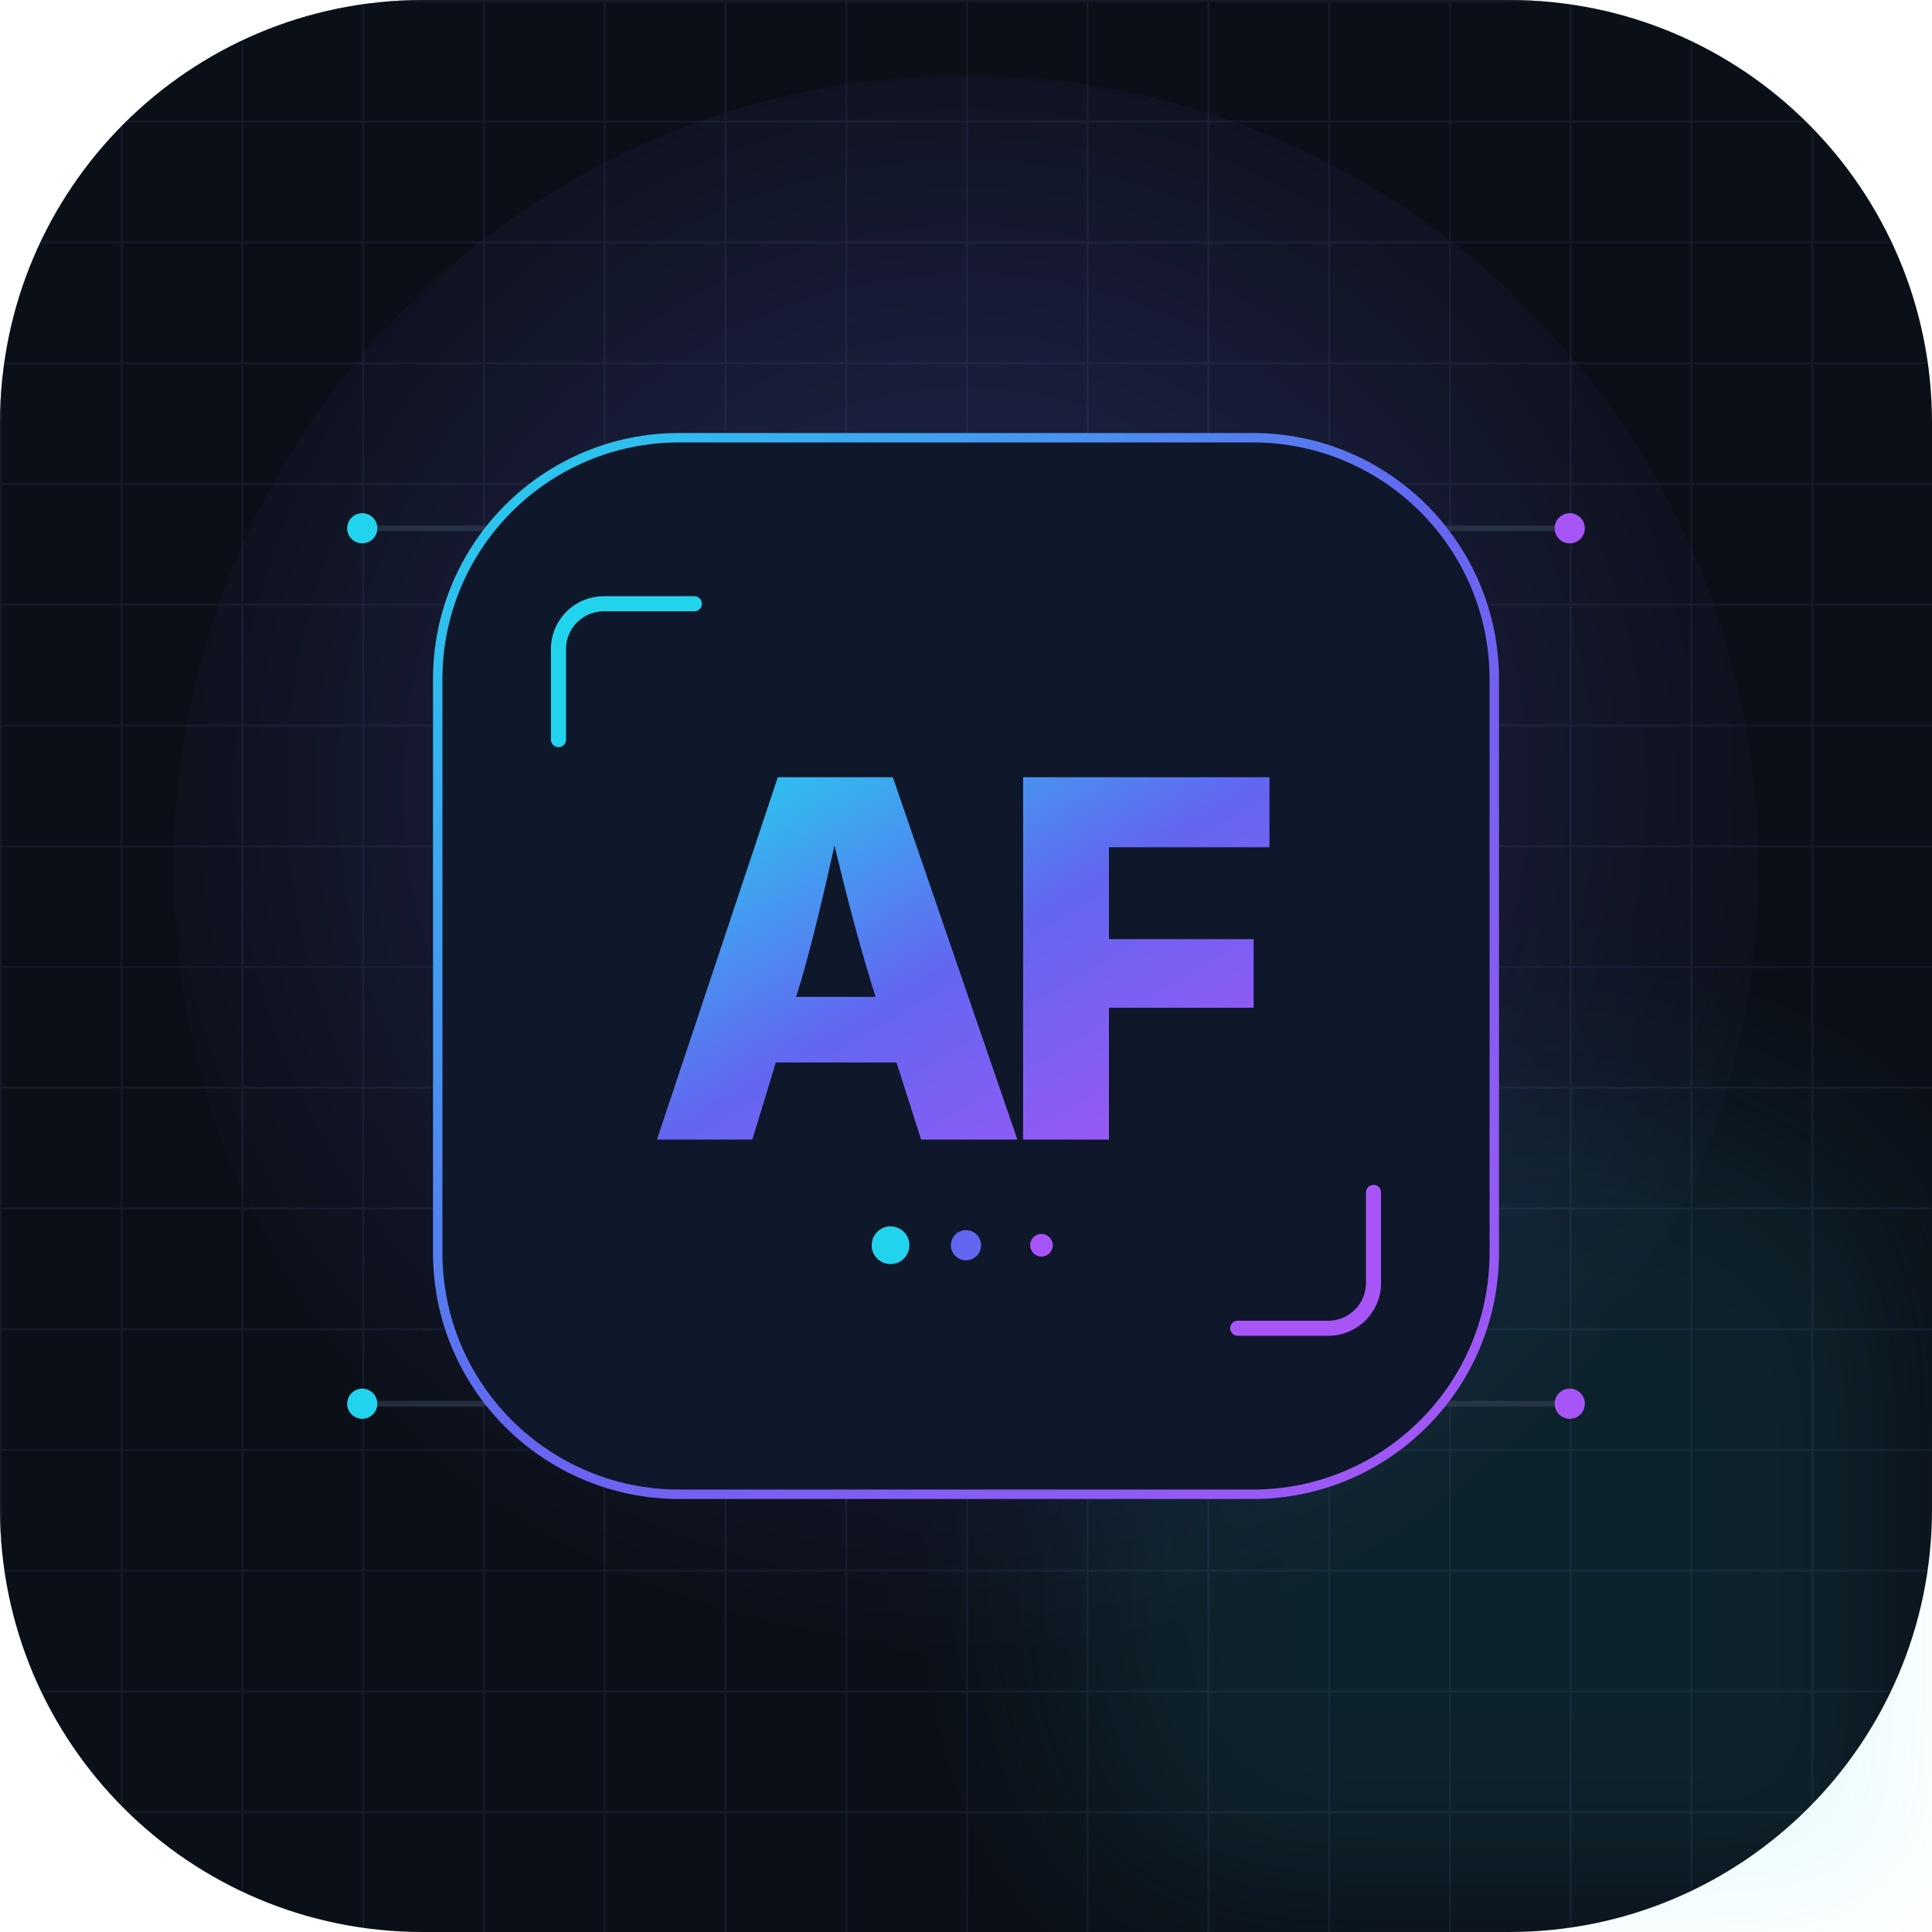
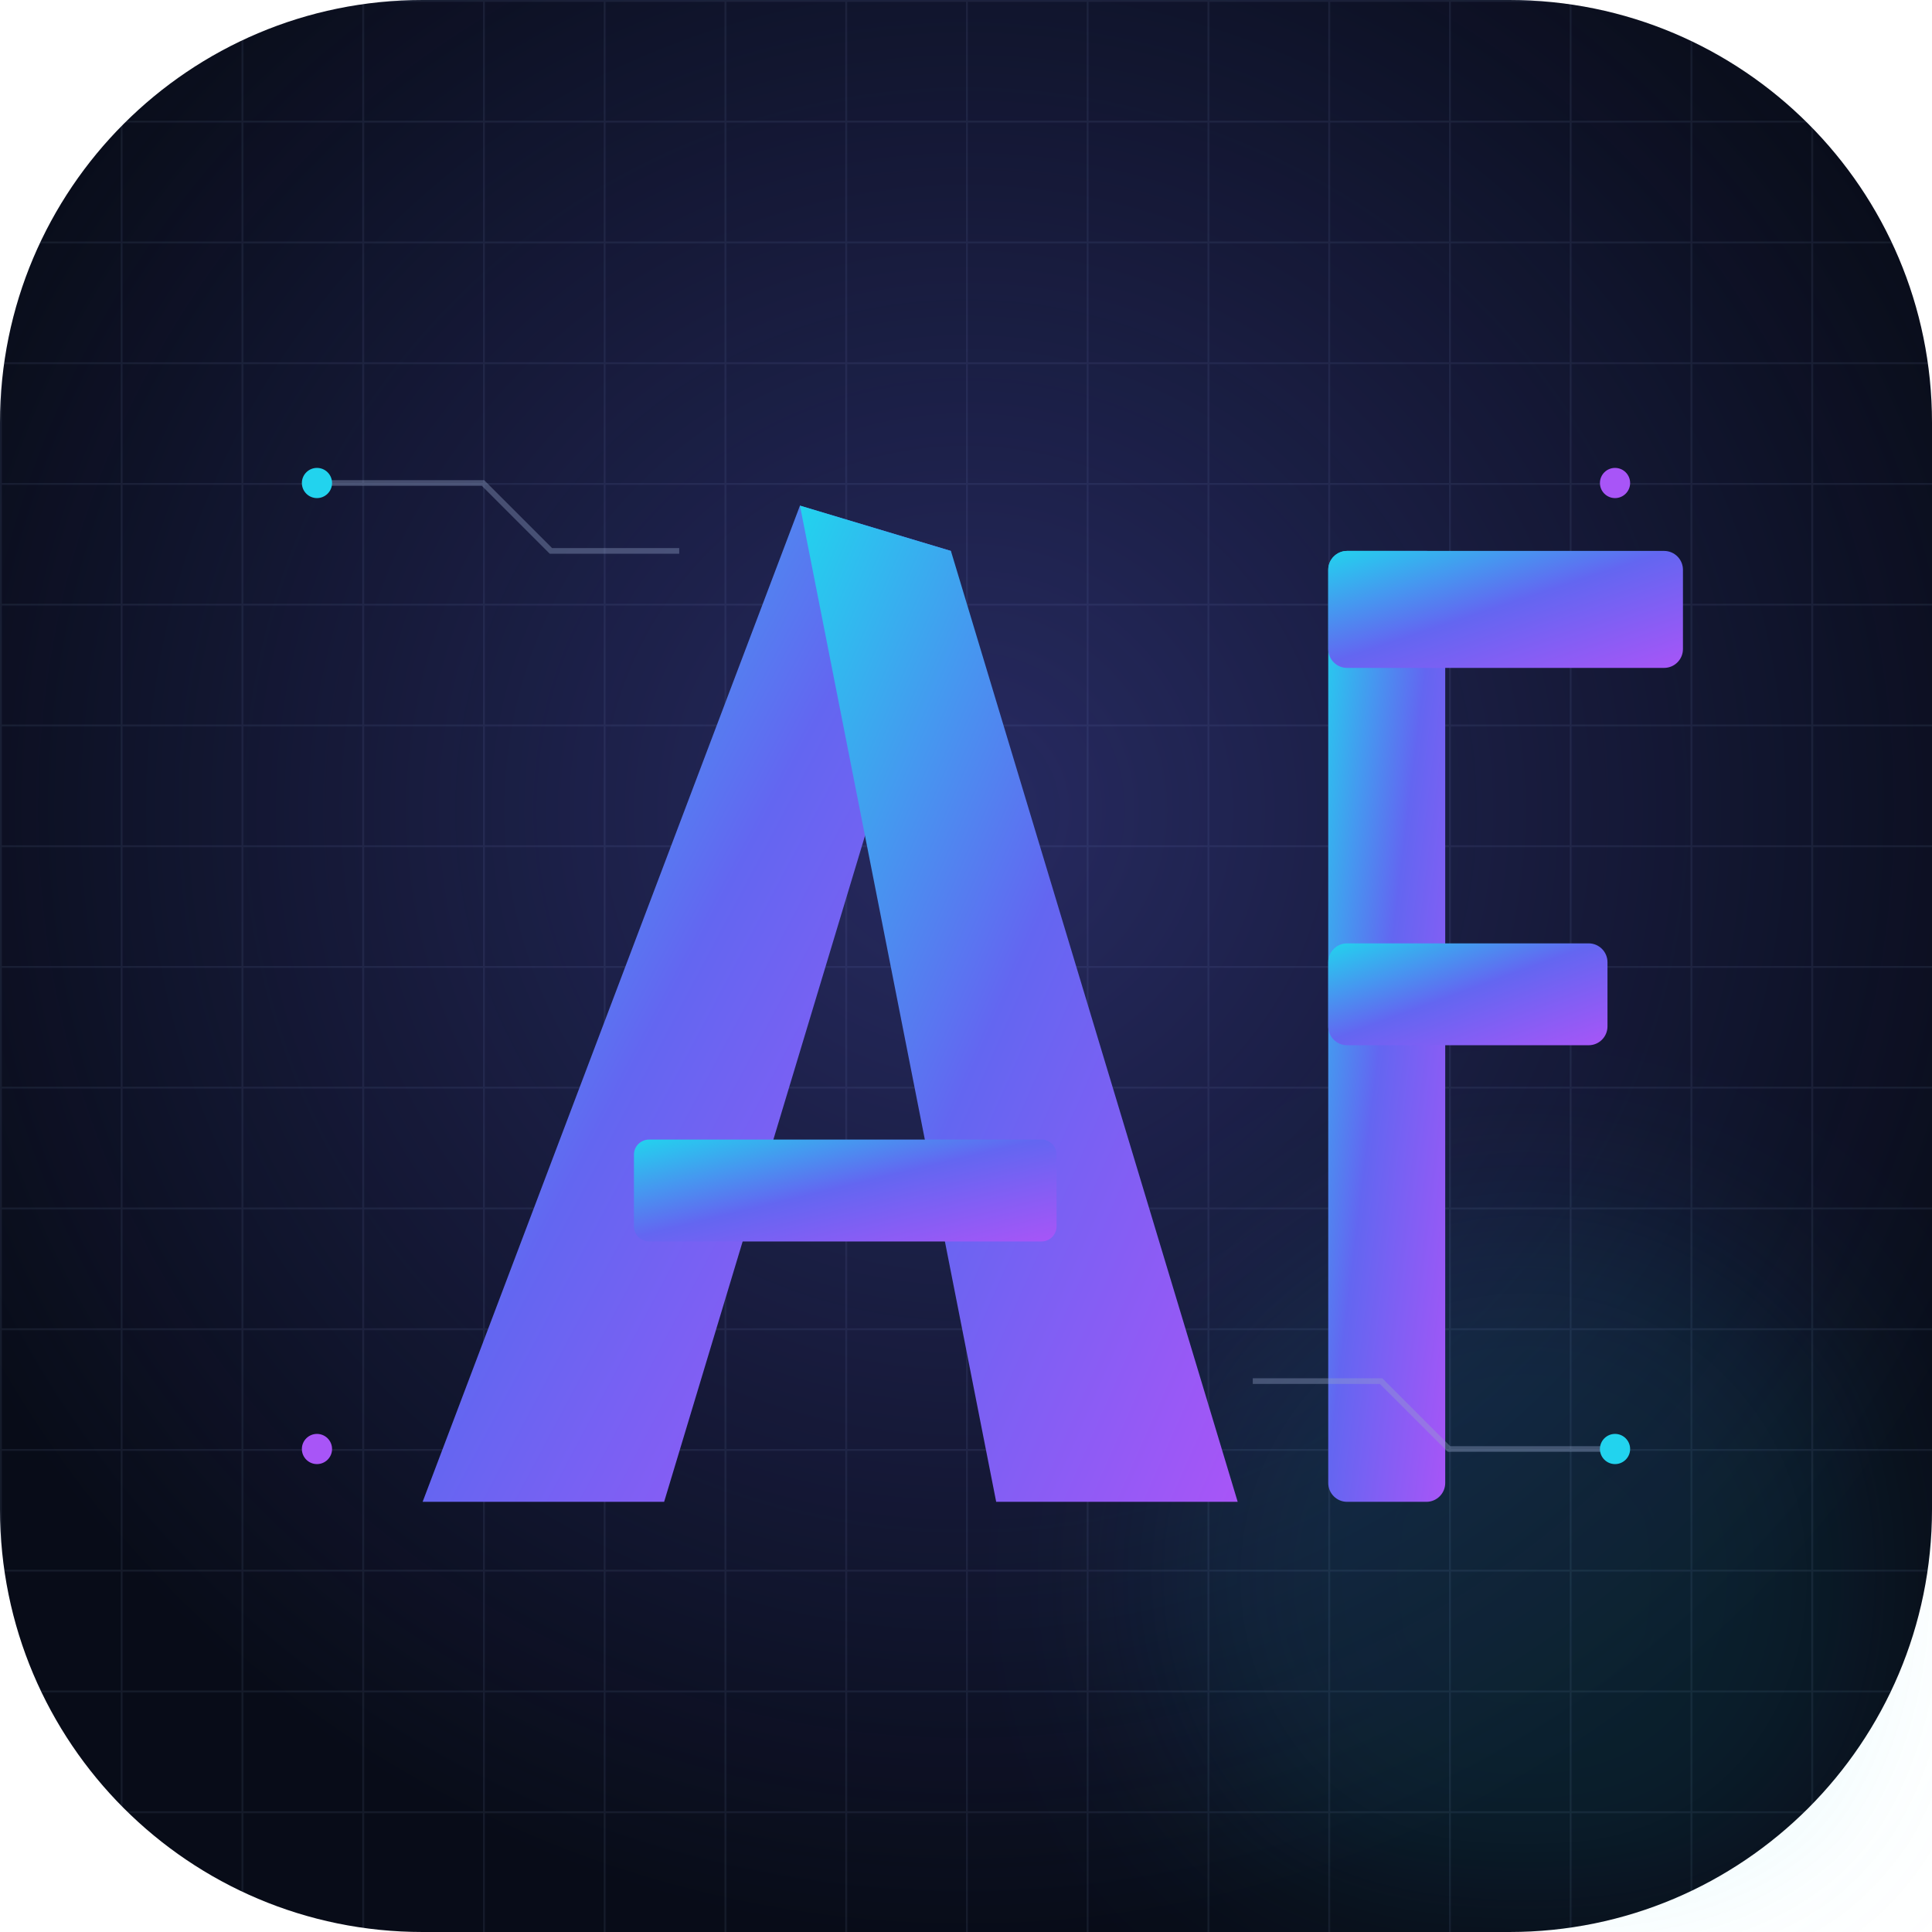
- <svg xmlns="http://www.w3.org/2000/svg" width="512" height="512" viewBox="0 0 512 512" role="img" aria-labelledby="title desc">
+ <svg xmlns="http://www.w3.org/2000/svg" width="512" height="512" viewBox="0 0 512 512" role="img" aria-labelledby="t d">
  <defs>
-     <linearGradient id="brand" x1="0" y1="0" x2="1" y2="1">
+     <linearGradient id="mark" x1="0" y1="0" x2="1" y2="1">
      <stop offset="0" stop-color="#22D3EE" />
-       <stop offset="0.5" stop-color="#6366F1" />
+       <stop offset="0.48" stop-color="#6366F1" />
      <stop offset="1" stop-color="#A855F7" />
    </linearGradient>
-     <radialGradient id="halo" cx="50%" cy="45%" r="55%">
-       <stop offset="0" stop-color="#6366F1" stop-opacity="0.30" />
+     <radialGradient id="glow" cx="50%" cy="42%" r="58%">
+       <stop offset="0" stop-color="#6366F1" stop-opacity="0.34" />
      <stop offset="1" stop-color="#6366F1" stop-opacity="0" />
    </radialGradient>
    <pattern id="grid" width="32" height="32" patternUnits="userSpaceOnUse">
-       <path d="M32 0H0V32" fill="none" stroke="#1E293B" stroke-width="1" />
+       <path d="M32 0H0V32" fill="none" stroke="#93A4C8" stroke-opacity="0.10" stroke-width="1" />
    </pattern>
    <filter id="soft" x="-50%" y="-50%" width="200%" height="200%">
      <feGaussianBlur stdDeviation="26" />
    </filter>
  </defs>
-   <rect width="512" height="512" rx="112" fill="#0B0F17" />
-   <rect width="512" height="512" rx="112" fill="url(#grid)" opacity="0.45" />
-   <circle cx="256" cy="230" r="210" fill="url(#halo)" />
-   <circle cx="410" cy="420" r="130" fill="#22D3EE" opacity="0.10" filter="url(#soft)" />
-   <g fill="none" stroke="#334155" stroke-width="1.5" opacity="0.6">
-     <path d="M96 140h48l20 20h40" />
-     <path d="M96 372h48l20-20h40" />
-     <path d="M416 140h-48l-20 20h-40" />
-     <path d="M416 372h-48l-20-20h-40" />
+   <rect width="512" height="512" rx="112" fill="#080C18" />
+   <rect width="512" height="512" rx="112" fill="url(#grid)" />
+   <rect width="512" height="512" rx="112" fill="url(#glow)" />
+   <circle cx="404" cy="418" r="96" fill="#22D3EE" opacity="0.10" filter="url(#soft)" />
+   <g fill="url(#mark)">
+     <path d="M112 398 L176 398 L252 146 L212 134 Z" />
+     <path d="M212 134 L252 146 L328 398 L264 398 Z" />
+     <rect x="168" y="302" width="112" height="27" rx="4" />
+     <rect x="352" y="146" width="31" height="252" rx="5" />
+     <rect x="352" y="146" width="94" height="31" rx="5" />
+     <rect x="352" y="250" width="74" height="27" rx="5" />
+   </g>
+   <g fill="none" stroke="#93A4C8" stroke-opacity="0.38" stroke-width="1.5">
+     <path d="M84 128h44l18 18h34" />
+     <path d="M428 384h-44l-18-18h-34" />
  </g>
  <g fill="#22D3EE">
-     <circle cx="96" cy="140" r="4" />
-     <circle cx="96" cy="372" r="4" />
+     <circle cx="84" cy="128" r="4" />
+     <circle cx="428" cy="384" r="4" />
  </g>
  <g fill="#A855F7">
-     <circle cx="416" cy="140" r="4" />
-     <circle cx="416" cy="372" r="4" />
-   </g>
-   <rect x="116" y="116" width="280" height="280" rx="64" fill="#0F172A" stroke="url(#brand)" stroke-width="2.5" />
-   <path d="M148 196v-24a12 12 0 0 1 12-12h24" fill="none" stroke="#22D3EE" stroke-width="4" stroke-linecap="round" />
-   <path d="M364 316v24a12 12 0 0 1-12 12h-24" fill="none" stroke="#A855F7" stroke-width="4" stroke-linecap="round" />
-   <text x="256" y="302" text-anchor="middle" font-family="Inter, 'Segoe UI', Arial, sans-serif" font-size="132" font-weight="800" letter-spacing="-9" fill="url(#brand)">AF</text>
-   <g>
-     <circle cx="236" cy="330" r="5" fill="#22D3EE" />
-     <circle cx="256" cy="330" r="4" fill="#6366F1" />
-     <circle cx="276" cy="330" r="3" fill="#A855F7" />
+     <circle cx="428" cy="128" r="4" />
+     <circle cx="84" cy="384" r="4" />
  </g>
</svg>
